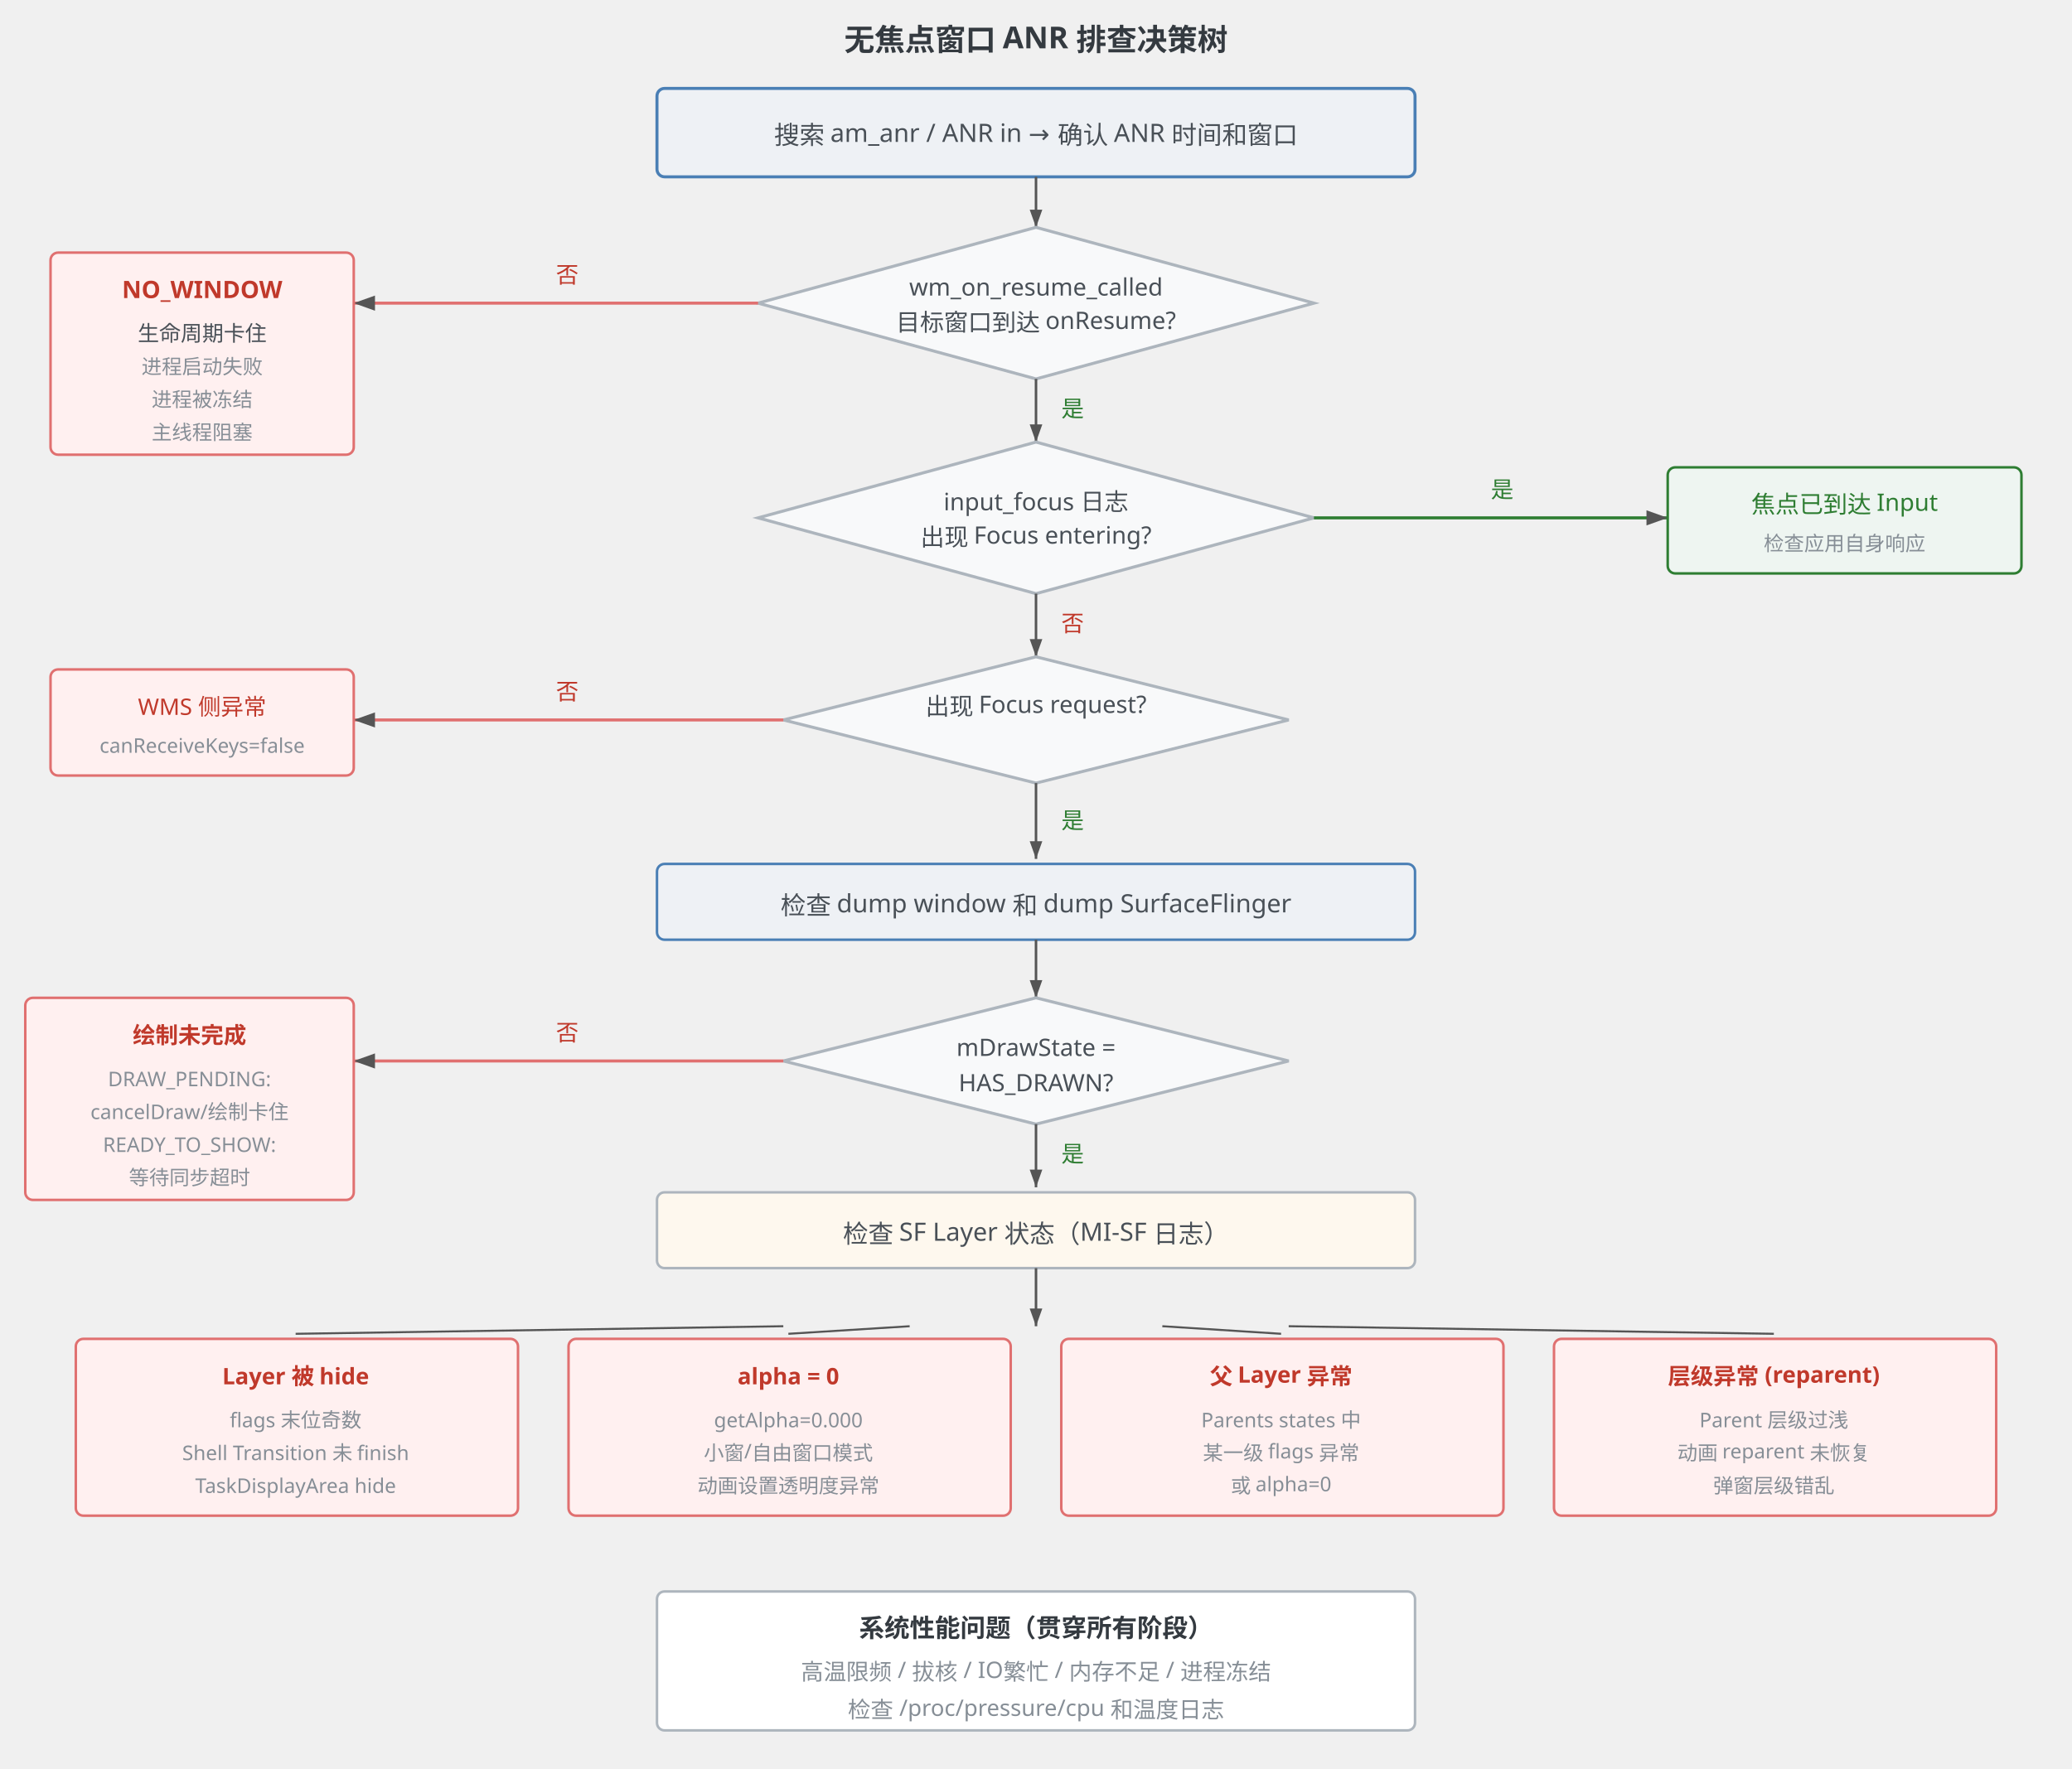
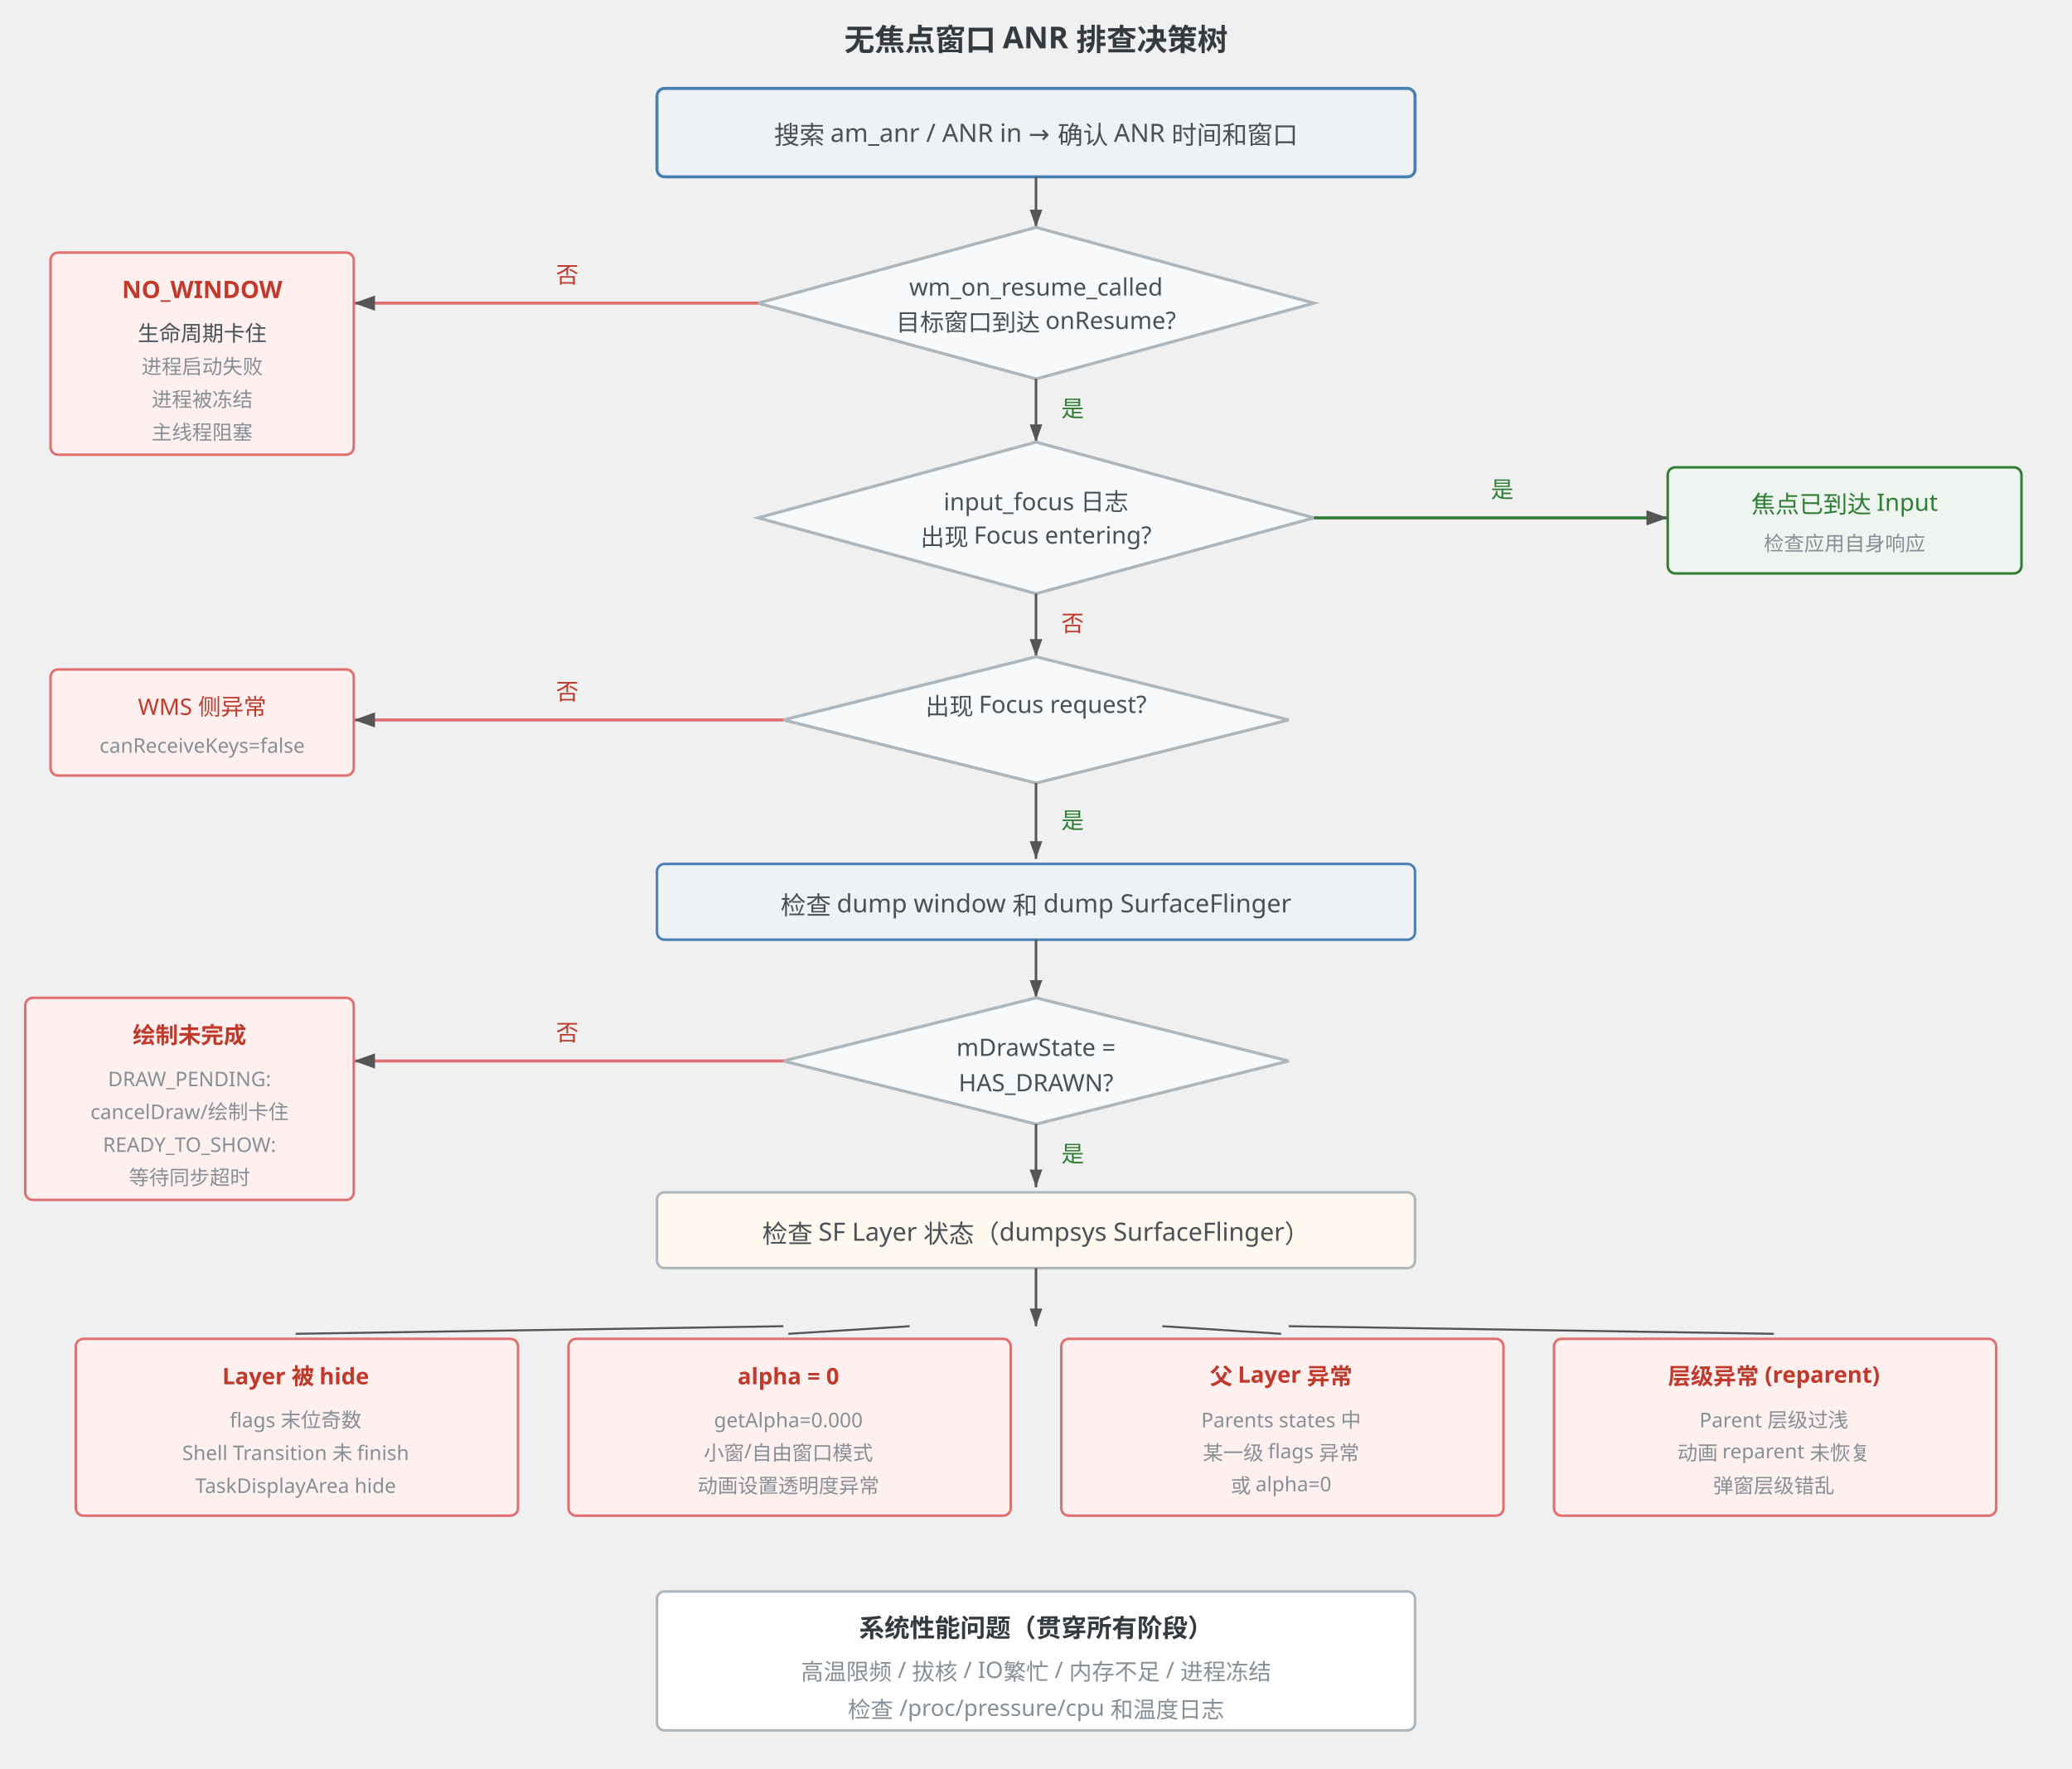
<svg xmlns="http://www.w3.org/2000/svg" viewBox="0 0 820 700">
  <defs>
    <marker id="arrow9" markerWidth="7" markerHeight="5" refX="7" refY="2.5" orient="auto">
      <polygon points="0 0, 7 2.5, 0 5" fill="#555" />
    </marker>
    <style>
      text { font-family: 'Segoe UI', 'PingFang SC', 'Microsoft YaHei', sans-serif; }
    </style>
  </defs>
  <text x="410" y="20" font-size="12" font-weight="600" fill="#343a40" text-anchor="middle">无焦点窗口 ANR 排查决策树</text>
  <rect x="260" y="35" width="300" height="35" rx="3" fill="#eef1f5" stroke="#4a7fb5" stroke-width="1.2" />
  <text x="410" y="57" font-size="10" fill="#495057" text-anchor="middle">搜索 am_anr / ANR in → 确认 ANR 时间和窗口</text>
  <line x1="410" y1="70" x2="410" y2="90" stroke="#555" stroke-width="1" marker-end="url(#arrow9)" />
  <path d="M 410 90 L 520 120 L 410 150 L 300 120 Z" fill="#f8f9fa" stroke="#adb5bd" stroke-width="1.2" />
  <text x="410" y="117" font-size="9.5" fill="#495057" text-anchor="middle">wm_on_resume_called</text>
  <text x="410" y="131" font-size="9.5" fill="#495057" text-anchor="middle">目标窗口到达 onResume?</text>
  <line x1="300" y1="120" x2="140" y2="120" stroke="#e07070" stroke-width="1.2" marker-end="url(#arrow9)" />
  <text x="220" y="112" font-size="9" fill="#c0392b">否</text>
  <rect x="20" y="100" width="120" height="80" rx="3" fill="#fff0f0" stroke="#e07070" stroke-width="1" />
  <text x="80" y="118" font-size="9.5" font-weight="600" fill="#c0392b" text-anchor="middle">NO_WINDOW</text>
  <text x="80" y="135" font-size="8.5" fill="#495057" text-anchor="middle">生命周期卡住</text>
  <text x="80" y="148" font-size="8" fill="#868e96" text-anchor="middle">进程启动失败</text>
  <text x="80" y="161" font-size="8" fill="#868e96" text-anchor="middle">进程被冻结</text>
  <text x="80" y="174" font-size="8" fill="#868e96" text-anchor="middle">主线程阻塞</text>
  <line x1="410" y1="150" x2="410" y2="175" stroke="#555" stroke-width="1" marker-end="url(#arrow9)" />
  <text x="420" y="165" font-size="9" fill="#2e7d32">是</text>
  <path d="M 410 175 L 520 205 L 410 235 L 300 205 Z" fill="#f8f9fa" stroke="#adb5bd" stroke-width="1.2" />
  <text x="410" y="202" font-size="9.5" fill="#495057" text-anchor="middle">input_focus 日志</text>
  <text x="410" y="216" font-size="9.5" fill="#495057" text-anchor="middle">出现 Focus entering?</text>
  <line x1="520" y1="205" x2="660" y2="205" stroke="#2e7d32" stroke-width="1.2" marker-end="url(#arrow9)" />
  <text x="590" y="197" font-size="9" fill="#2e7d32">是</text>
  <rect x="660" y="185" width="140" height="42" rx="3" fill="#eef5f1" stroke="#2e7d32" stroke-width="1" />
  <text x="730" y="203" font-size="9.5" fill="#2e7d32" text-anchor="middle">焦点已到达 Input</text>
  <text x="730" y="218" font-size="8" fill="#868e96" text-anchor="middle">检查应用自身响应</text>
  <line x1="410" y1="235" x2="410" y2="260" stroke="#555" stroke-width="1" marker-end="url(#arrow9)" />
  <text x="420" y="250" font-size="9" fill="#c0392b">否</text>
  <path d="M 410 260 L 510 285 L 410 310 L 310 285 Z" fill="#f8f9fa" stroke="#adb5bd" stroke-width="1.2" />
  <text x="410" y="283" font-size="9.5" fill="#495057" text-anchor="middle">出现 Focus request?</text>
  <line x1="310" y1="285" x2="140" y2="285" stroke="#e07070" stroke-width="1.2" marker-end="url(#arrow9)" />
  <text x="220" y="277" font-size="9" fill="#c0392b">否</text>
  <rect x="20" y="265" width="120" height="42" rx="3" fill="#fff0f0" stroke="#e07070" stroke-width="1" />
  <text x="80" y="283" font-size="9" fill="#c0392b" text-anchor="middle">WMS 侧异常</text>
  <text x="80" y="298" font-size="8" fill="#868e96" text-anchor="middle">canReceiveKeys=false</text>
  <line x1="410" y1="310" x2="410" y2="340" stroke="#555" stroke-width="1" marker-end="url(#arrow9)" />
  <text x="420" y="328" font-size="9" fill="#2e7d32">是</text>
  <rect x="260" y="342" width="300" height="30" rx="3" fill="#eef1f5" stroke="#4a7fb5" stroke-width="1" />
  <text x="410" y="362" font-size="10" fill="#495057" text-anchor="middle">检查 dump window 和 dump SurfaceFlinger</text>
  <line x1="410" y1="372" x2="410" y2="395" stroke="#555" stroke-width="1" marker-end="url(#arrow9)" />
  <path d="M 410 395 L 510 420 L 410 445 L 310 420 Z" fill="#f8f9fa" stroke="#adb5bd" stroke-width="1.2" />
  <text x="410" y="418" font-size="9.5" fill="#495057" text-anchor="middle">mDrawState =</text>
  <text x="410" y="432" font-size="9.5" fill="#495057" text-anchor="middle">HAS_DRAWN?</text>
  <line x1="310" y1="420" x2="140" y2="420" stroke="#e07070" stroke-width="1.2" marker-end="url(#arrow9)" />
  <text x="220" y="412" font-size="9" fill="#c0392b">否</text>
  <rect x="10" y="395" width="130" height="80" rx="3" fill="#fff0f0" stroke="#e07070" stroke-width="1" />
  <text x="75" y="413" font-size="9" font-weight="600" fill="#c0392b" text-anchor="middle">绘制未完成</text>
  <text x="75" y="430" font-size="8" fill="#868e96" text-anchor="middle">DRAW_PENDING:</text>
  <text x="75" y="443" font-size="8" fill="#868e96" text-anchor="middle">cancelDraw/绘制卡住</text>
  <text x="75" y="456" font-size="8" fill="#868e96" text-anchor="middle">READY_TO_SHOW:</text>
  <text x="75" y="469" font-size="8" fill="#868e96" text-anchor="middle">等待同步超时</text>
  <line x1="410" y1="445" x2="410" y2="470" stroke="#555" stroke-width="1" marker-end="url(#arrow9)" />
  <text x="420" y="460" font-size="9" fill="#2e7d32">是</text>
  <rect x="260" y="472" width="300" height="30" rx="3" fill="#fef8ee" stroke="#adb5bd" stroke-width="1" />
-   <text x="410" y="492" font-size="10" fill="#495057" text-anchor="middle">检查 SF Layer 状态（MI-SF 日志）</text>
+   <text x="410" y="492" font-size="10" fill="#495057" text-anchor="middle">检查 SF Layer 状态（dumpsys SurfaceFlinger）</text>
  <line x1="410" y1="502" x2="410" y2="525" stroke="#555" stroke-width="1" marker-end="url(#arrow9)" />
  <rect x="30" y="530" width="175" height="70" rx="3" fill="#fff0f0" stroke="#e07070" stroke-width="1" />
  <text x="117" y="548" font-size="9" font-weight="600" fill="#c0392b" text-anchor="middle">Layer 被 hide</text>
  <text x="117" y="565" font-size="8" fill="#868e96" text-anchor="middle">flags 末位奇数</text>
  <text x="117" y="578" font-size="8" fill="#868e96" text-anchor="middle">Shell Transition 未 finish</text>
  <text x="117" y="591" font-size="8" fill="#868e96" text-anchor="middle">TaskDisplayArea hide</text>
  <rect x="225" y="530" width="175" height="70" rx="3" fill="#fff0f0" stroke="#e07070" stroke-width="1" />
  <text x="312" y="548" font-size="9" font-weight="600" fill="#c0392b" text-anchor="middle">alpha = 0</text>
  <text x="312" y="565" font-size="8" fill="#868e96" text-anchor="middle">getAlpha=0.000</text>
  <text x="312" y="578" font-size="8" fill="#868e96" text-anchor="middle">小窗/自由窗口模式</text>
  <text x="312" y="591" font-size="8" fill="#868e96" text-anchor="middle">动画设置透明度异常</text>
  <rect x="420" y="530" width="175" height="70" rx="3" fill="#fff0f0" stroke="#e07070" stroke-width="1" />
  <text x="507" y="548" font-size="9" font-weight="600" fill="#c0392b" text-anchor="middle">父 Layer 异常</text>
  <text x="507" y="565" font-size="8" fill="#868e96" text-anchor="middle">Parents states 中</text>
  <text x="507" y="578" font-size="8" fill="#868e96" text-anchor="middle">某一级 flags 异常</text>
  <text x="507" y="591" font-size="8" fill="#868e96" text-anchor="middle">或 alpha=0</text>
  <rect x="615" y="530" width="175" height="70" rx="3" fill="#fff0f0" stroke="#e07070" stroke-width="1" />
  <text x="702" y="548" font-size="9" font-weight="600" fill="#c0392b" text-anchor="middle">层级异常 (reparent)</text>
  <text x="702" y="565" font-size="8" fill="#868e96" text-anchor="middle">Parent 层级过浅</text>
  <text x="702" y="578" font-size="8" fill="#868e96" text-anchor="middle">动画 reparent 未恢复</text>
  <text x="702" y="591" font-size="8" fill="#868e96" text-anchor="middle">弹窗层级错乱</text>
  <line x1="310" y1="525" x2="117" y2="528" stroke="#555" stroke-width="0.8" />
  <line x1="360" y1="525" x2="312" y2="528" stroke="#555" stroke-width="0.8" />
  <line x1="460" y1="525" x2="507" y2="528" stroke="#555" stroke-width="0.8" />
  <line x1="510" y1="525" x2="702" y2="528" stroke="#555" stroke-width="0.8" />
  <rect x="260" y="630" width="300" height="55" rx="3" fill="white" stroke="#adb5bd" stroke-width="1" />
  <text x="410" y="648" font-size="10" font-weight="600" fill="#343a40" text-anchor="middle">系统性能问题（贯穿所有阶段）</text>
  <text x="410" y="665" font-size="9" fill="#868e96" text-anchor="middle">高温限频 / 拔核 / IO繁忙 / 内存不足 / 进程冻结</text>
  <text x="410" y="680" font-size="9" fill="#868e96" text-anchor="middle">检查 /proc/pressure/cpu 和温度日志</text>
</svg>
